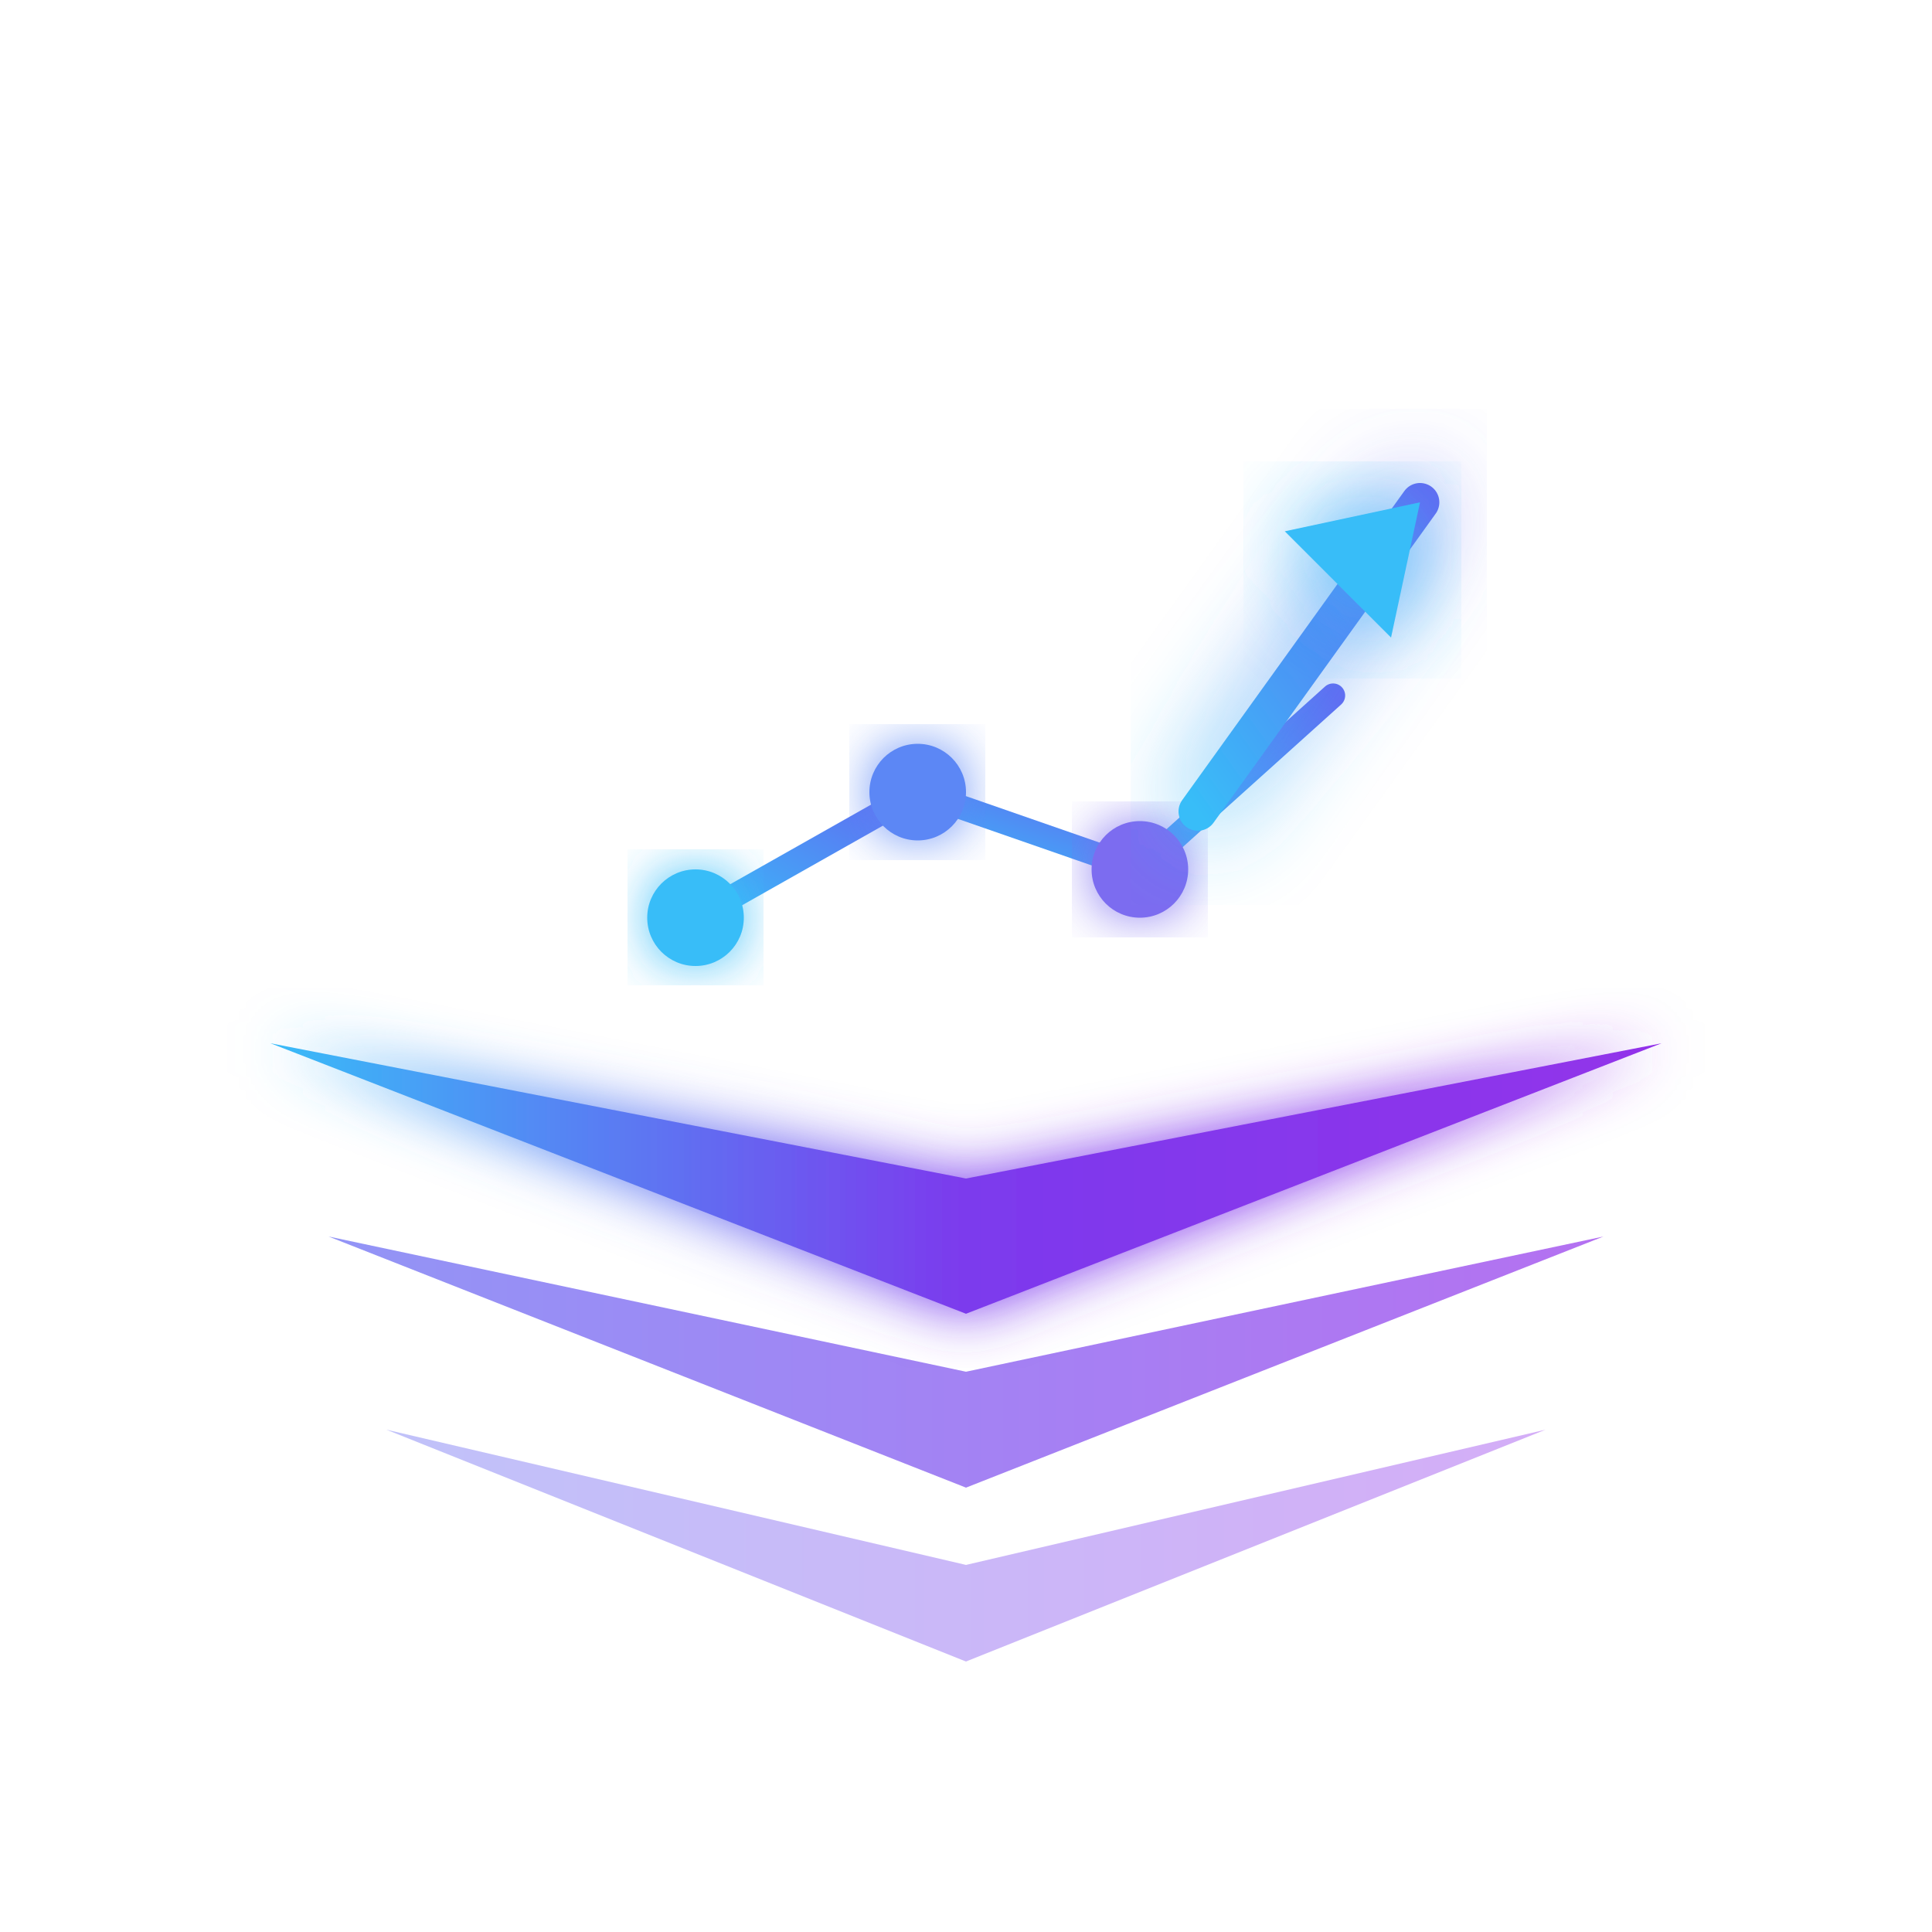
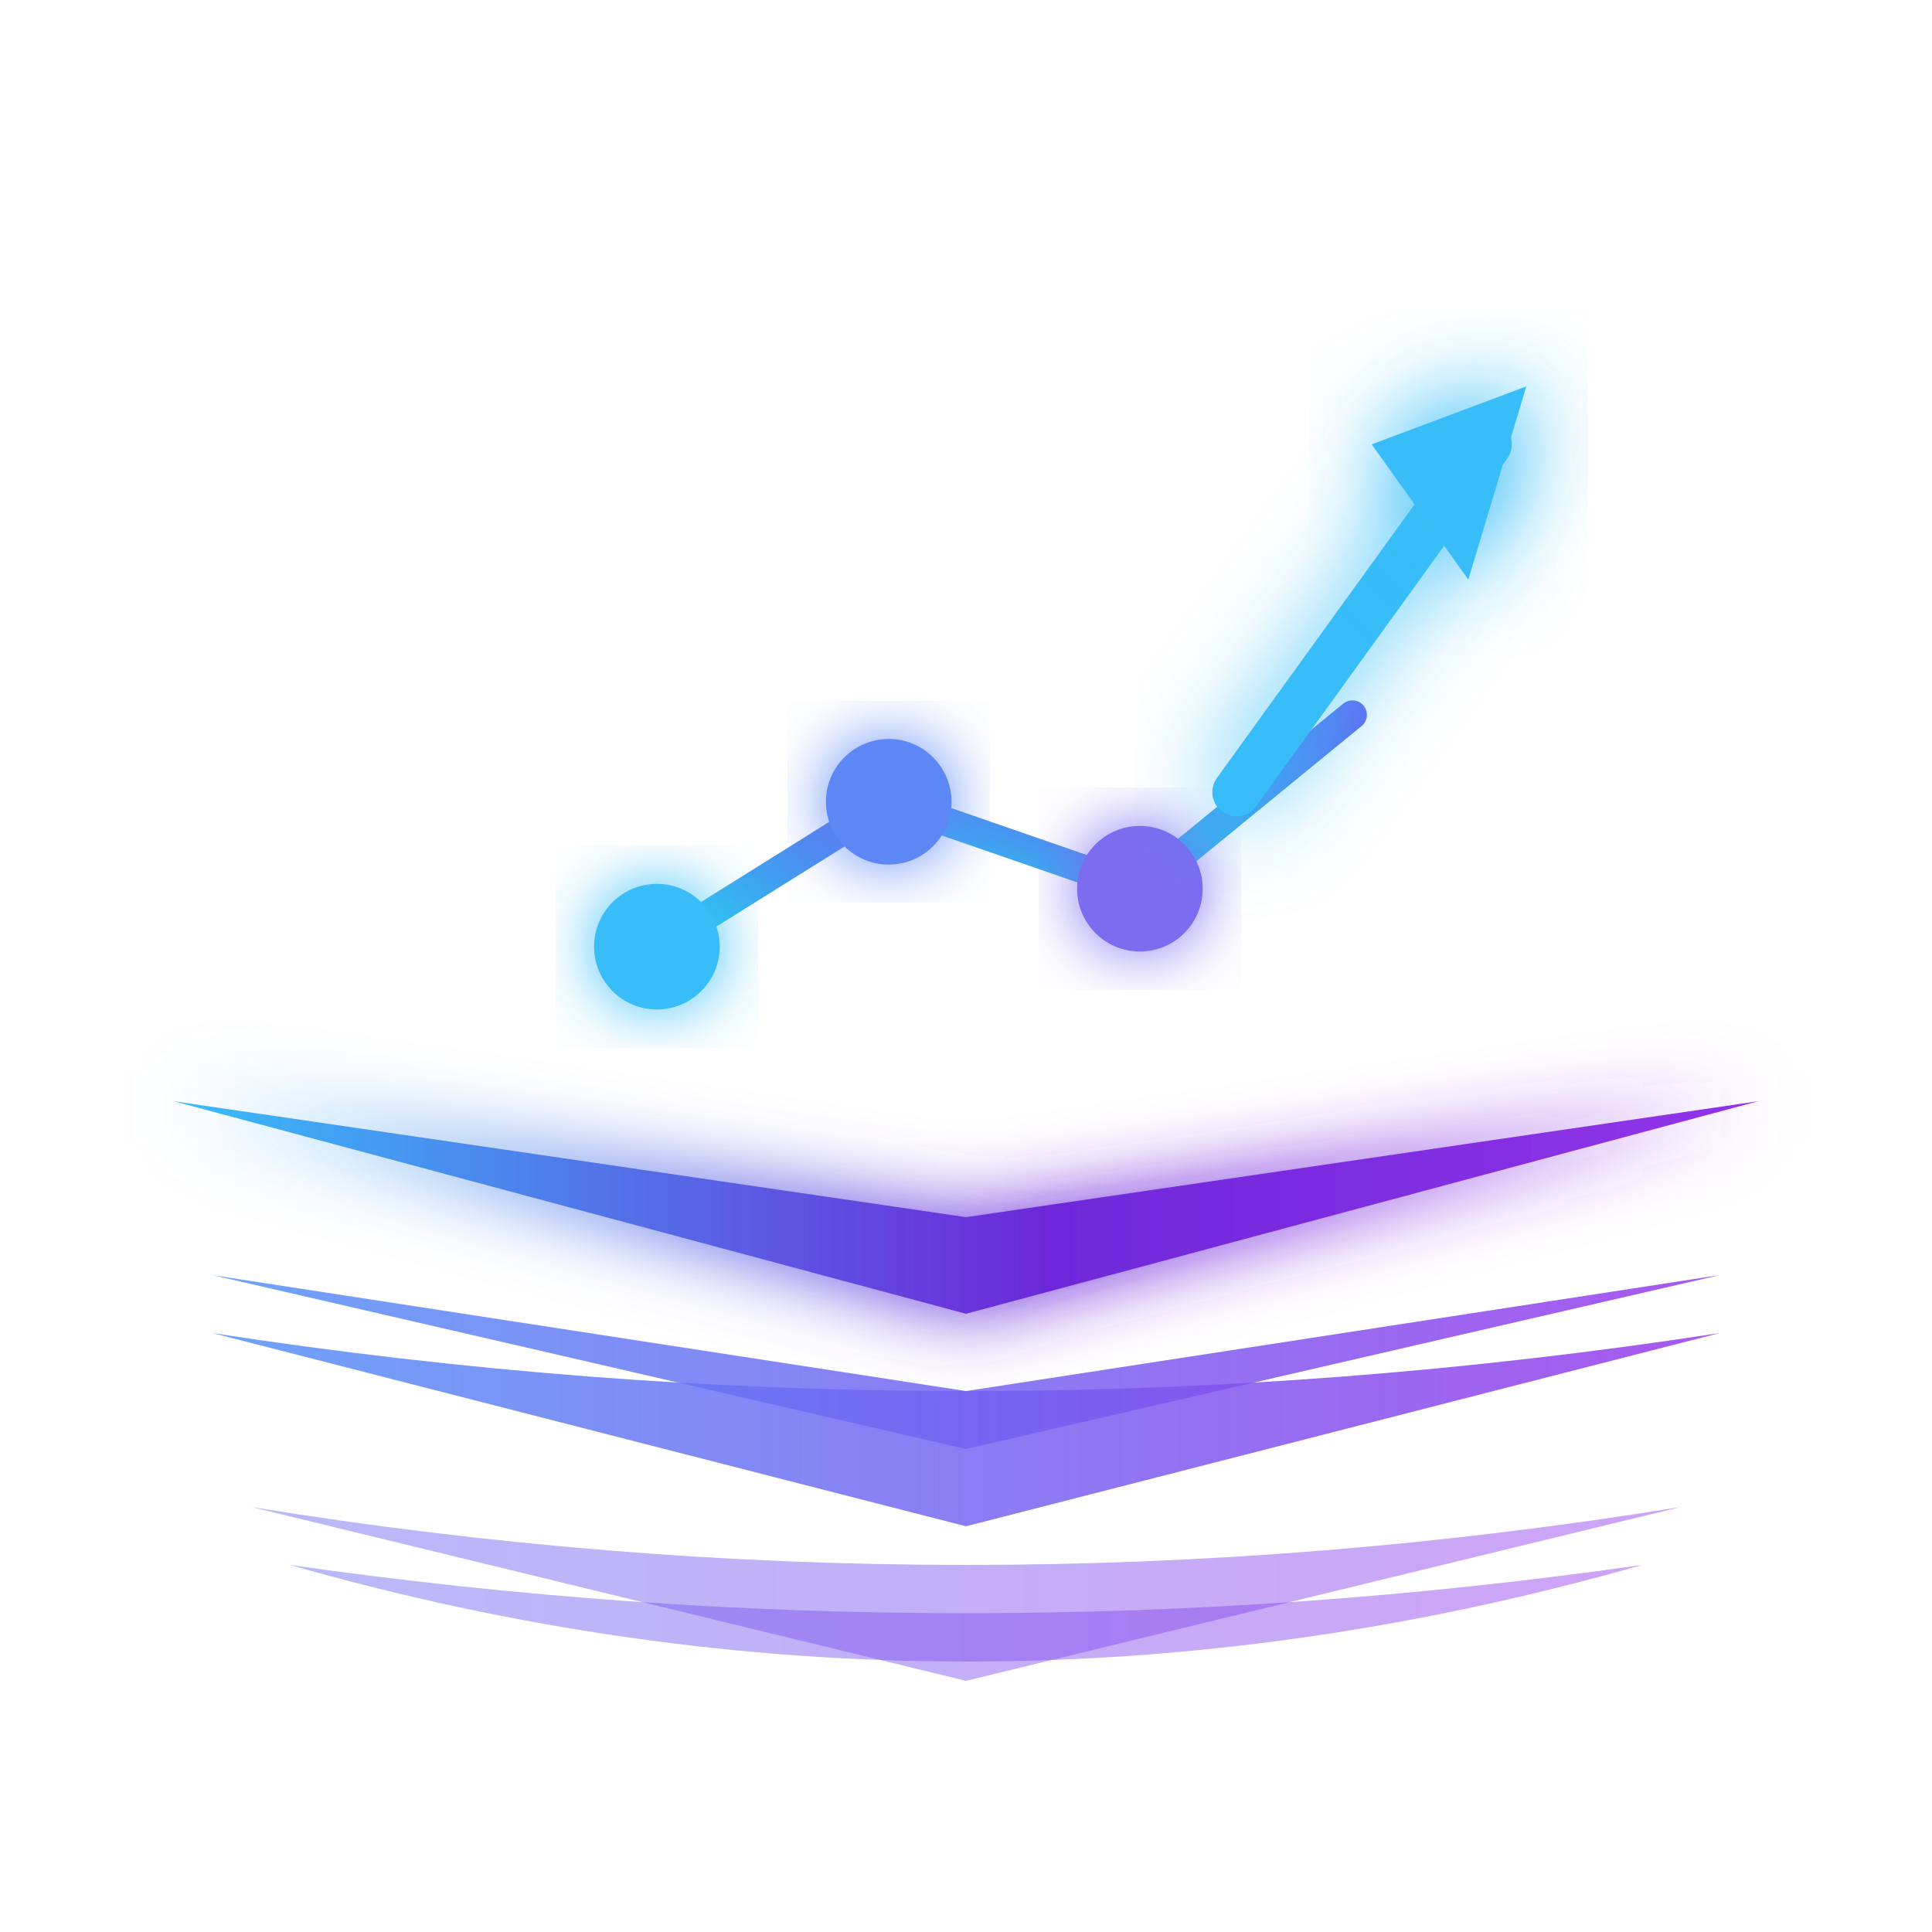
<svg xmlns="http://www.w3.org/2000/svg" viewBox="0 0 200 200" width="200" height="200">
  <defs>
-     <linearGradient id="layerGrad" x1="0%" y1="0%" x2="100%" y2="0%">
+     <linearGradient id="g1" x1="0%" y1="0%" x2="100%" y2="0%">
      <stop offset="0%" stop-color="#38bdf8" />
-       <stop offset="50%" stop-color="#7c3aed" />
+       <stop offset="55%" stop-color="#6d28d9" />
      <stop offset="100%" stop-color="#9333ea" />
    </linearGradient>
-     <linearGradient id="layerGrad2" x1="0%" y1="0%" x2="100%" y2="0%">
-       <stop offset="0%" stop-color="#6366f1" stop-opacity="0.7" />
-       <stop offset="100%" stop-color="#9333ea" stop-opacity="0.7" />
+     <linearGradient id="g2" x1="0%" y1="0%" x2="100%" y2="0%">
+       <stop offset="0%" stop-color="#4f8ef7" stop-opacity="0.82" />
+       <stop offset="100%" stop-color="#9333ea" stop-opacity="0.82" />
    </linearGradient>
-     <linearGradient id="layerGrad3" x1="0%" y1="0%" x2="100%" y2="0%">
-       <stop offset="0%" stop-color="#6366f1" stop-opacity="0.4" />
-       <stop offset="100%" stop-color="#9333ea" stop-opacity="0.4" />
+     <linearGradient id="g3" x1="0%" y1="0%" x2="100%" y2="0%">
+       <stop offset="0%" stop-color="#6366f1" stop-opacity="0.45" />
+       <stop offset="100%" stop-color="#9333ea" stop-opacity="0.45" />
    </linearGradient>
-     <linearGradient id="arrowGrad" x1="0%" y1="100%" x2="100%" y2="0%">
-       <stop offset="0%" stop-color="#38bdf8" />
+     <linearGradient id="ga" x1="0%" y1="100%" x2="100%" y2="0%">
+       <stop offset="0%" stop-color="#22d3ee" />
      <stop offset="100%" stop-color="#6366f1" />
    </linearGradient>
-     <filter id="glow" x="-20%" y="-20%" width="140%" height="140%">
-       <feGaussianBlur stdDeviation="3" result="blur" />
+     <filter id="glow" x="-30%" y="-30%" width="160%" height="160%">
+       <feGaussianBlur stdDeviation="3.5" result="blur" />
      <feMerge>
        <feMergeNode in="blur" />
        <feMergeNode in="SourceGraphic" />
      </feMerge>
    </filter>
-     <filter id="softglow" x="-30%" y="-30%" width="160%" height="160%">
+     <filter id="softglow" x="-40%" y="-40%" width="180%" height="180%">
      <feGaussianBlur stdDeviation="5" result="blur" />
      <feMerge>
        <feMergeNode in="blur" />
        <feMergeNode in="SourceGraphic" />
      </feMerge>
    </filter>
+     <filter id="layerglow" x="-15%" y="-40%" width="130%" height="180%">
+       <feGaussianBlur stdDeviation="4" result="blur" />
+       <feMerge>
+         <feMergeNode in="blur" />
+         <feMergeNode in="SourceGraphic" />
+       </feMerge>
+     </filter>
  </defs>
-   <path d="M40,148 L100,172 L160,148 L100,162 Z" fill="url(#layerGrad3)" rx="4" />
-   <path d="M34,128 L100,154 L166,128 L100,142 Z" fill="url(#layerGrad2)" />
-   <path d="M28,108 L100,136 L172,108 L100,122 Z" fill="url(#layerGrad)" filter="url(#glow)" />
-   <line x1="72" y1="95" x2="95" y2="82" stroke="url(#arrowGrad)" stroke-width="2.5" stroke-linecap="round" />
-   <line x1="95" y1="82" x2="118" y2="90" stroke="url(#arrowGrad)" stroke-width="2.5" stroke-linecap="round" />
-   <line x1="118" y1="90" x2="138" y2="72" stroke="url(#arrowGrad)" stroke-width="2.5" stroke-linecap="round" />
-   <circle cx="72" cy="95" r="5" fill="#38bdf8" filter="url(#glow)" />
-   <circle cx="95" cy="82" r="5" fill="#5b87f5" filter="url(#glow)" />
-   <circle cx="118" cy="90" r="5" fill="#7c6cf0" filter="url(#glow)" />
-   <line x1="124" y1="84" x2="147" y2="52" stroke="url(#arrowGrad)" stroke-width="4" stroke-linecap="round" filter="url(#softglow)" />
-   <polygon points="147,52 133,55 144,66" fill="#38bdf8" filter="url(#softglow)" />
+   <path d="M30,162 Q100,182 170,162 Q100,172 30,162 Z" fill="url(#g3)" />
+   <path d="M26,156 L100,174 L174,156 Q100,168 26,156 Z" fill="url(#g3)" />
+   <path d="M22,138 L100,158 L178,138 Q100,150 22,138 Z" fill="url(#g2)" />
+   <path d="M22,132 L100,150 L178,132 L100,144 Z" fill="url(#g2)" />
+   <path d="M18,114 L100,136 L182,114 L100,126 Z" fill="url(#g1)" filter="url(#layerglow)" />
+   <line x1="68" y1="98" x2="92" y2="83" stroke="url(#ga)" stroke-width="3" stroke-linecap="round" />
+   <line x1="92" y1="83" x2="118" y2="92" stroke="url(#ga)" stroke-width="3" stroke-linecap="round" />
+   <line x1="118" y1="92" x2="140" y2="74" stroke="url(#ga)" stroke-width="3" stroke-linecap="round" />
+   <circle cx="68" cy="98" r="6.5" fill="#38bdf8" filter="url(#glow)" />
+   <circle cx="92" cy="83" r="6.5" fill="#5b87f5" filter="url(#glow)" />
+   <circle cx="118" cy="92" r="6.5" fill="#7c6cf0" filter="url(#glow)" />
+   <line x1="128" y1="82" x2="154" y2="46" stroke="#38bdf8" stroke-width="5" stroke-linecap="round" filter="url(#softglow)" />
+   <polygon points="158,40 142,46 152,60" fill="#38bdf8" filter="url(#softglow)" />
</svg>
